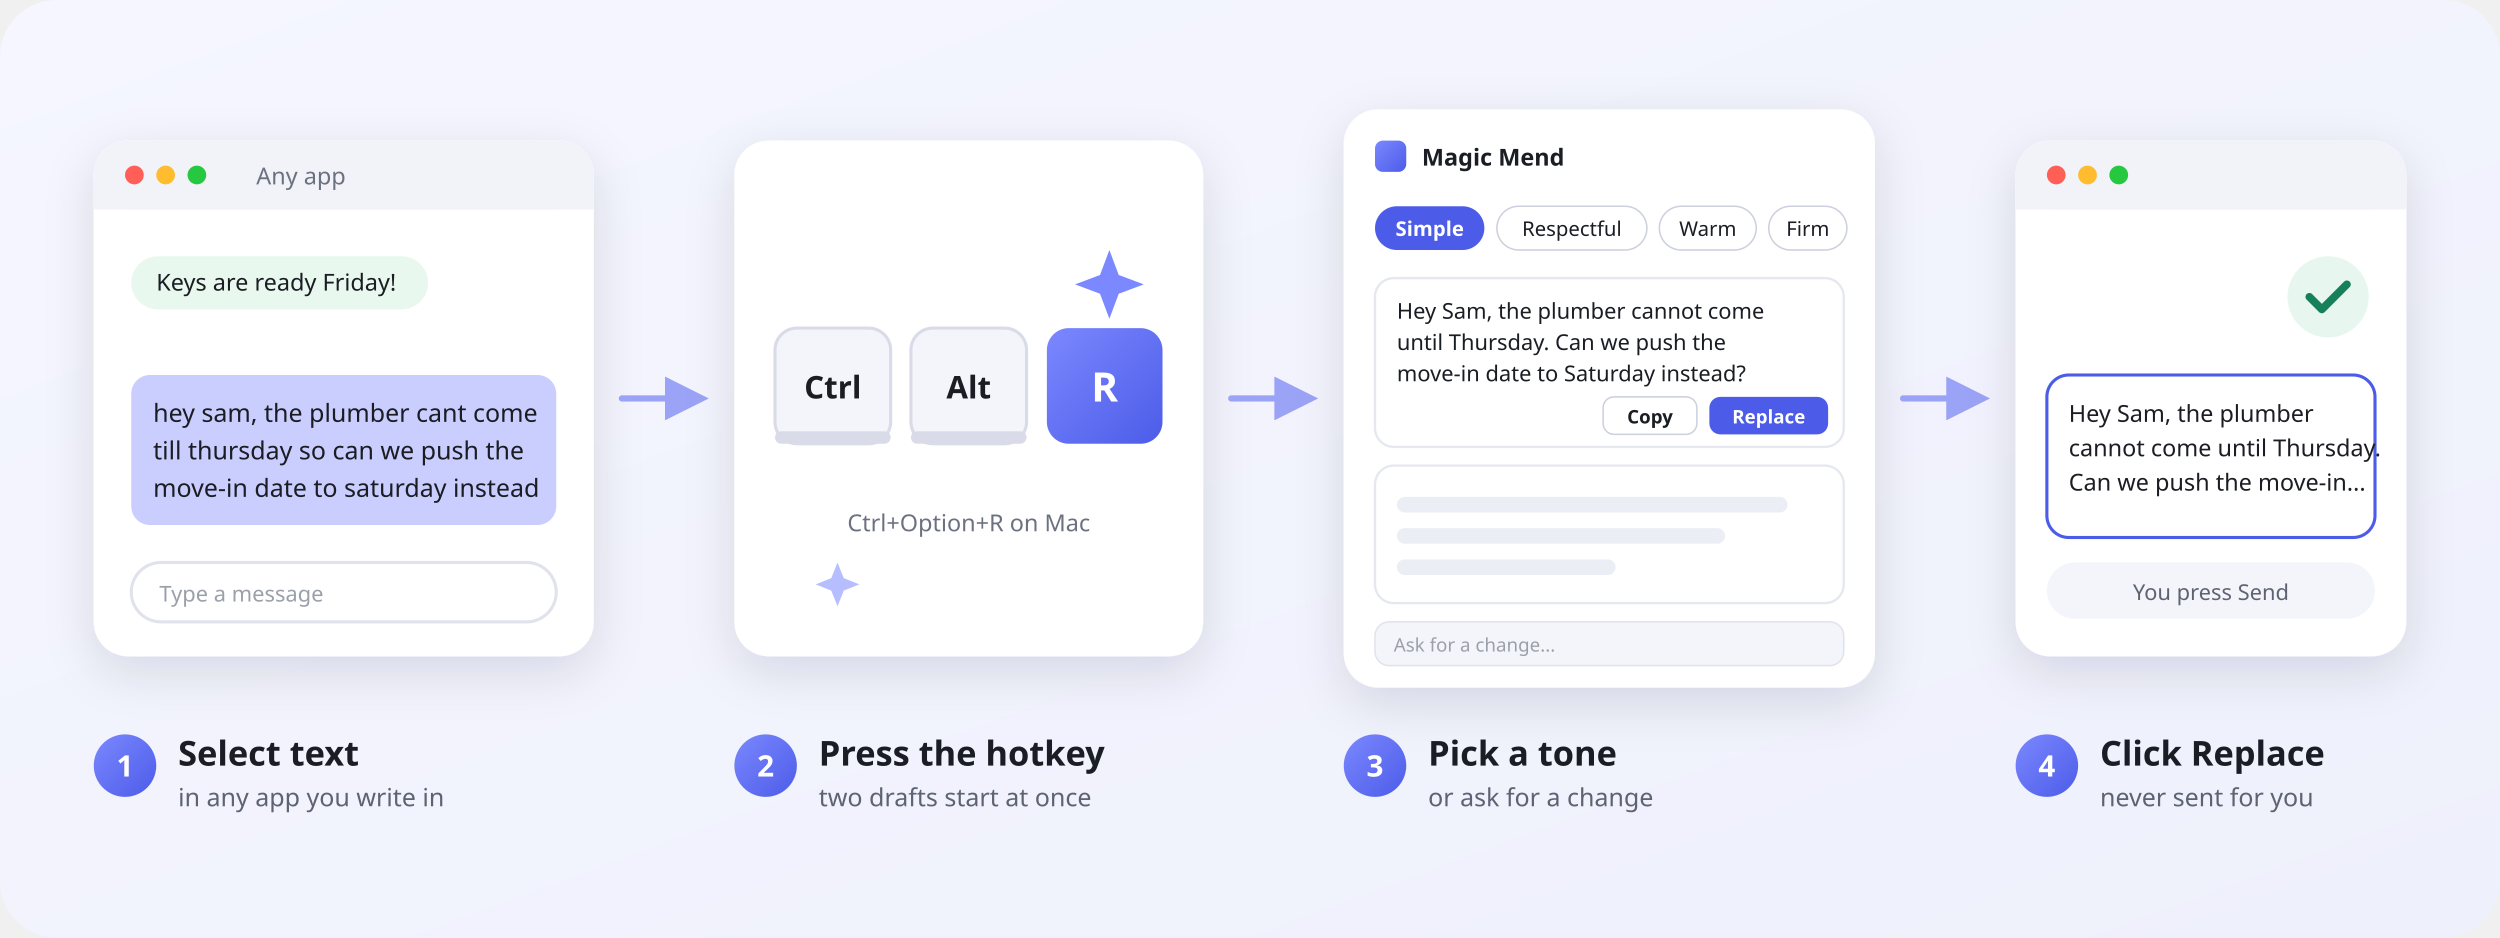
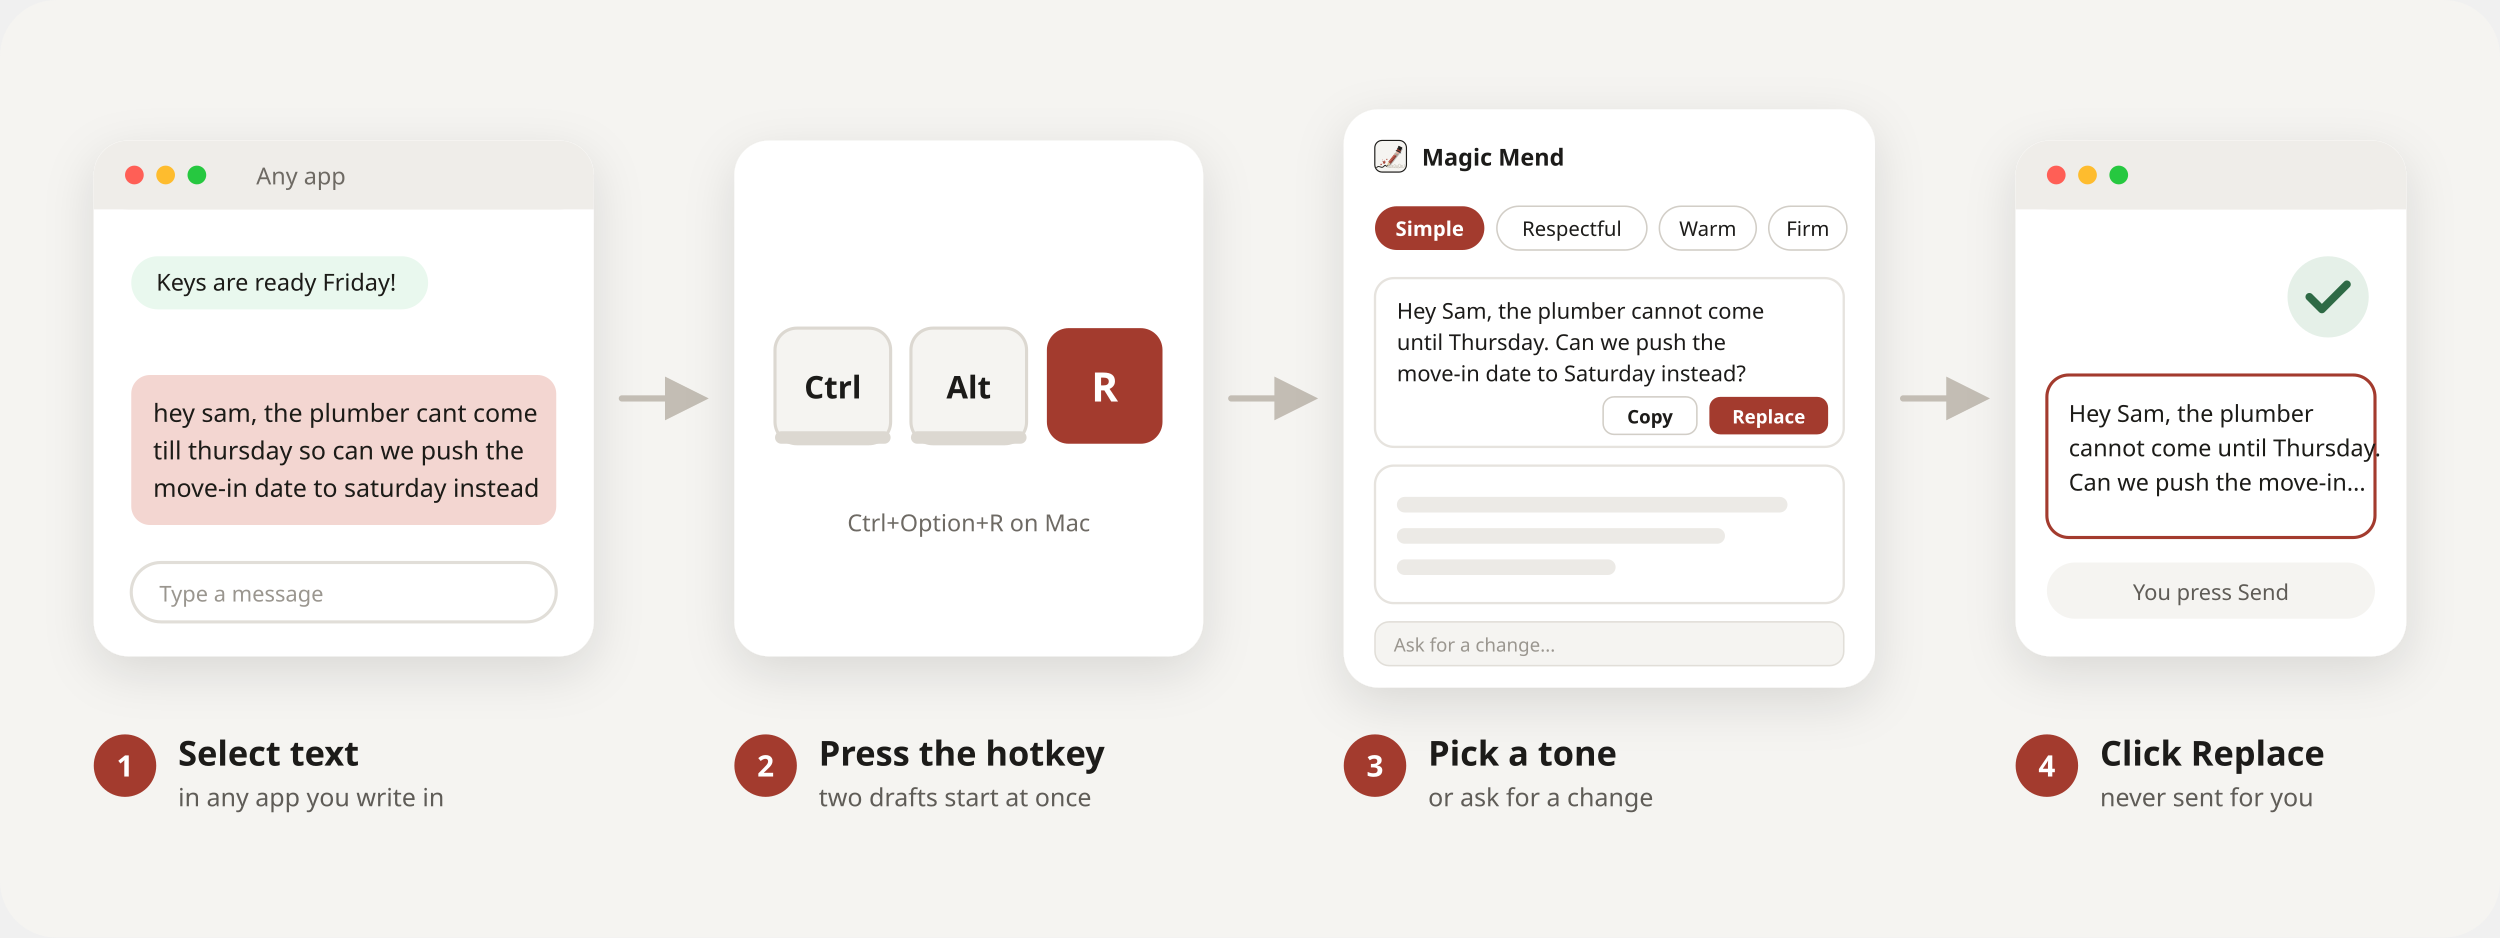
<svg xmlns="http://www.w3.org/2000/svg" viewBox="0 0 1600 600" font-family="Segoe UI, Segoe UI Variable Display, sans-serif">
  <defs>
-     <linearGradient id="bg" x1="0" y1="0" x2="1" y2="1">
-       <stop offset="0" stop-color="#F5F6FF" />
-       <stop offset="1" stop-color="#EEF0FB" />
-     </linearGradient>
-     <linearGradient id="accent" x1="0" y1="0" x2="1" y2="1">
-       <stop offset="0" stop-color="#7B88FF" />
-       <stop offset="1" stop-color="#4C5CE8" />
-     </linearGradient>
    <filter id="shadow" x="-20%" y="-20%" width="140%" height="150%">
-       <feDropShadow dx="0" dy="10" stdDeviation="16" flood-color="#1B1D3A" flood-opacity="0.12" />
+       <feDropShadow dx="0" dy="10" stdDeviation="16" flood-color="#1C1B19" flood-opacity="0.12" />
    </filter>
    <marker id="arrow" viewBox="0 0 10 10" refX="8" refY="5" markerWidth="7" markerHeight="7" orient="auto">
-       <path d="M0 0 L10 5 L0 10 z" fill="#9AA3F5" />
+       <path d="M0 0 L10 5 L0 10 z" fill="#C3BDB4" />
    </marker>
  </defs>
-   <rect width="1600" height="600" rx="36" fill="url(#bg)" />
+   <rect width="1600" height="600" rx="36" fill="#F5F4F1" />
  <g transform="translate(60 90)" filter="url(#shadow)">
    <rect width="320" height="330" rx="22" fill="#fff" />
-     <rect width="320" height="44" rx="22" fill="#F2F3F8" />
-     <rect y="22" width="320" height="22" fill="#F2F3F8" />
+     <rect width="320" height="44" rx="22" fill="#EFEDE9" />
+     <rect y="22" width="320" height="22" fill="#EFEDE9" />
    <circle cx="26" cy="22" r="6" fill="#FF5F57" />
    <circle cx="46" cy="22" r="6" fill="#FEBC2E" />
    <circle cx="66" cy="22" r="6" fill="#28C840" />
-     <text x="104" y="28" font-size="15" fill="#6B7180">Any app</text>
+     <text x="104" y="28" font-size="15" fill="#6E6A64">Any app</text>
    <rect x="24" y="74" width="190" height="34" rx="17" fill="#E9F8EE" />
-     <text x="40" y="96" font-size="15" fill="#1B1D24">Keys are ready Friday!</text>
-     <rect x="24" y="150" width="272" height="96" rx="12" fill="#C9CEFF" />
-     <text x="38" y="180" font-size="16" fill="#1B1D24">hey sam, the plumber cant come</text>
-     <text x="38" y="204" font-size="16" fill="#1B1D24">till thursday so can we push the</text>
-     <text x="38" y="228" font-size="16" fill="#1B1D24">move-in date to saturday instead</text>
-     <rect x="24" y="270" width="272" height="38" rx="19" fill="none" stroke="#E1E3EC" stroke-width="2" />
-     <text x="42" y="295" font-size="14" fill="#9AA0AA">Type a message</text>
+     <text x="40" y="96" font-size="15" fill="#1C1B19">Keys are ready Friday!</text>
+     <rect x="24" y="150" width="272" height="96" rx="12" fill="#F3D6D1" />
+     <text x="38" y="180" font-size="16" fill="#1C1B19">hey sam, the plumber cant come</text>
+     <text x="38" y="204" font-size="16" fill="#1C1B19">till thursday so can we push the</text>
+     <text x="38" y="228" font-size="16" fill="#1C1B19">move-in date to saturday instead</text>
+     <rect x="24" y="270" width="272" height="38" rx="19" fill="none" stroke="#E1DED8" stroke-width="2" />
+     <text x="42" y="295" font-size="14" fill="#9A968F">Type a message</text>
  </g>
  <g transform="translate(60 470)">
-     <circle cx="20" cy="20" r="20" fill="url(#accent)" />
+     <circle cx="20" cy="20" r="20" fill="#A33B2E" />
    <text x="20" y="27" font-size="19" font-weight="700" fill="#fff" text-anchor="middle">1</text>
-     <text x="54" y="20" font-size="22" font-weight="700" fill="#1B1D24">Select text</text>
-     <text x="54" y="46" font-size="16" fill="#5D6372">in any app you write in</text>
+     <text x="54" y="20" font-size="22" font-weight="700" fill="#1C1B19">Select text</text>
+     <text x="54" y="46" font-size="16" fill="#5F5C57">in any app you write in</text>
  </g>
-   <path d="M398 255 L448 255" stroke="#9AA3F5" stroke-width="4" stroke-linecap="round" marker-end="url(#arrow)" />
+   <path d="M398 255 L448 255" stroke="#C3BDB4" stroke-width="4" stroke-linecap="round" marker-end="url(#arrow)" />
  <g transform="translate(470 90)" filter="url(#shadow)">
    <rect width="300" height="330" rx="22" fill="#fff" />
  </g>
  <g transform="translate(470 90)">
    <g transform="translate(26 120)">
-       <rect width="74" height="74" rx="14" fill="#F4F5FA" stroke="#D9DCE8" stroke-width="2" />
-       <rect y="66" width="74" height="8" rx="4" fill="#D9DCE8" />
-       <text x="37" y="45" font-size="20" font-weight="600" fill="#1B1D24" text-anchor="middle">Ctrl</text>
-       <rect x="87" width="74" height="74" rx="14" fill="#F4F5FA" stroke="#D9DCE8" stroke-width="2" />
-       <rect x="87" y="66" width="74" height="8" rx="4" fill="#D9DCE8" />
-       <text x="124" y="45" font-size="20" font-weight="600" fill="#1B1D24" text-anchor="middle">Alt</text>
-       <rect x="174" width="74" height="74" rx="14" fill="url(#accent)" />
+       <rect width="74" height="74" rx="14" fill="#F5F4F1" stroke="#DCD8D1" stroke-width="2" />
+       <rect y="66" width="74" height="8" rx="4" fill="#DCD8D1" />
+       <text x="37" y="45" font-size="20" font-weight="600" fill="#1C1B19" text-anchor="middle">Ctrl</text>
+       <rect x="87" width="74" height="74" rx="14" fill="#F5F4F1" stroke="#DCD8D1" stroke-width="2" />
+       <rect x="87" y="66" width="74" height="8" rx="4" fill="#DCD8D1" />
+       <text x="124" y="45" font-size="20" font-weight="600" fill="#1C1B19" text-anchor="middle">Alt</text>
+       <rect x="174" width="74" height="74" rx="14" fill="#A33B2E" />
      <text x="211" y="47" font-size="26" font-weight="700" fill="#fff" text-anchor="middle">R</text>
    </g>
-     <text x="150" y="250" font-size="15" fill="#6B7180" text-anchor="middle">Ctrl+Option+R on Mac</text>
-     <path d="M240 70 l6 16 l16 6 l-16 6 l-6 16 l-6 -16 l-16 -6 l16 -6 z" fill="#7B88FF" />
-     <path d="M66 270 l4 10 l10 4 l-10 4 l-4 10 l-4 -10 l-10 -4 l10 -4 z" fill="#B7BEFF" />
+     <text x="150" y="250" font-size="15" fill="#6E6A64" text-anchor="middle">Ctrl+Option+R on Mac</text>
  </g>
  <g transform="translate(470 470)">
-     <circle cx="20" cy="20" r="20" fill="url(#accent)" />
+     <circle cx="20" cy="20" r="20" fill="#A33B2E" />
    <text x="20" y="27" font-size="19" font-weight="700" fill="#fff" text-anchor="middle">2</text>
-     <text x="54" y="20" font-size="22" font-weight="700" fill="#1B1D24">Press the hotkey</text>
-     <text x="54" y="46" font-size="16" fill="#5D6372">two drafts start at once</text>
+     <text x="54" y="20" font-size="22" font-weight="700" fill="#1C1B19">Press the hotkey</text>
+     <text x="54" y="46" font-size="16" fill="#5F5C57">two drafts start at once</text>
  </g>
-   <path d="M788 255 L838 255" stroke="#9AA3F5" stroke-width="4" stroke-linecap="round" marker-end="url(#arrow)" />
+   <path d="M788 255 L838 255" stroke="#C3BDB4" stroke-width="4" stroke-linecap="round" marker-end="url(#arrow)" />
  <g transform="translate(860 70)" filter="url(#shadow)">
    <rect width="340" height="370" rx="22" fill="#fff" />
  </g>
  <g transform="translate(860 70)">
-     <rect x="20" y="20" width="20" height="20" rx="5" fill="url(#accent)" />
-     <text x="50" y="36" font-size="15" font-weight="700" fill="#1B1D24">Magic Mend</text>
+     <svg x="18" y="18" width="24" height="24" viewBox="0 0 1024 1024">
+       <rect x="80" y="80" width="864" height="864" rx="200" fill="#F5F4F1" stroke="#1C1B19" stroke-width="32" />
+       <path d="M 430.0 748.0 L 425.5 748.2 L 421.0 750.1 L 417.0 753.6 L 413.7 758.7 L 411.5 765.1 L 410.6 772.6 L 411.2 780.8 L 413.5 789.3 L 417.5 797.8 L 423.2 805.7 L 430.4 812.7 L 439.0 818.4 L 448.7 822.5 L 459.1 824.7 L 469.9 824.9 L 480.6 823.0 L 490.9 819.0 L 500.2 813.0 L 508.4 805.4 L 514.9 796.4 L 519.6 786.4 L 522.2 776.0 L 522.8 765.6 L 521.3 755.7 L 517.9 746.8 L 512.8 739.5 L 506.3 734.0 L 498.8 730.8 L 490.9 730.7 L 483.4 734.1 L 476.9 739.7 L 471.9 747.1 L 468.5 756.0 L 467.1 765.8 L 467.7 776.1 L 470.4 786.4 L 474.9 796.1 L 481.3 804.9 L 489.1 812.3 L 498.0 818.1 L 507.7 822.0 L 517.8 823.9 L 527.8 823.9 L 537.5 822.0 L 546.4 818.5 L 554.2 813.5 L 560.8 807.5 L 565.9 800.7 L 569.6 793.6 L 571.8 786.5 L 572.5 779.8 L 572.0 773.9 L 570.4 768.9 L 568.1 765.1 L 565.2 762.6 L 562.1 761.6 L 559.0 761.9 L 556.0 761.8 L 553.0 762.7 L 550.2 764.9 L 547.9 768.5 L 546.3 773.2 L 545.7 778.8 L 546.3 785.1 L 548.2 791.8 L 551.6 798.6 L 556.3 805.1 L 562.3 811.0 L 569.5 815.9 L 577.8 819.5 L 586.7 821.6 L 596.1 822.0 L 605.6 820.7 L 614.7 817.6 L 623.3 812.7 L 630.8 806.4 L 637.0 798.7 L 641.8 790.2 L 644.8 781.1 L 645.9 771.8 L 645.3 762.9 L 643.0 754.8 L 639.1 747.9 L 633.8 742.6 L 627.7 739.2 L 620.9 738.4 L 614.4 741.1 L 608.6 745.9 L 604.0 752.5 L 600.8 760.5 L 599.2 769.5 L 599.4 779.1 L 601.5 788.9 L 605.4 798.3 L 611.0 807.1 L 618.1 814.7 L 626.4 820.9 L 635.5 825.4 L 645.2 828.1 L 655.0 829.0 L 664.6 828.0 L 673.6 825.4 L 681.8 821.2 L 688.8 815.8 L 694.5 809.4 L 698.7 802.6 L 701.4 795.5 L 702.6 788.6 L 702.5 782.3 L 701.1 776.9 L 698.7 772.5 L 695.6 769.5 L 692.0 767.9 L 688.2 767.8 L 684.4 767.3 L 680.5 767.6 L 676.8 769.4 L 673.6 772.8 L 671.2 777.6 L 669.9 783.5 L 669.9 790.4 L 671.4 797.8 L 674.6 805.4 L 679.5 812.7 L 686.0 819.4 L 693.9 825.0 L 703.1 829.1 L 713.2 831.5 L 723.9 831.9 L 734.8 830.2 L 745.5 826.4 L 755.4 820.5 L 764.3 812.6 L 771.6 803.2 L 777.2 792.6 L 780.7 781.2 L 782.0 769.6 L 781.2 758.2 L 778.2 747.7 L 773.2 738.6 L 766.7 731.3 L 758.8 726.3 L 750.2 724.2 L 741.7 727.0 L 734.2 732.3 L 728.1 739.7 L 723.8 748.7 L 721.5 759.0 L 721.4 770.0 L 723.4 781.0 L 727.6 791.6 L 733.7 801.3 L 741.5 809.7 L 750.6 816.3 L 760.7 821.0 L 771.3 823.6 L 782.1 824.1 L 792.4 822.6 L 802.1 819.1 L 810.7 814.1 L 818.1 807.8 L 823.9 800.6 L 828.1 792.9 L 830.7 785.2 L 831.7 777.7 L 831.4 771.0 L 829.8 765.2 L 827.3 760.7 L 824.2 757.5 L 820.7 755.8 L 817.2 755.6 L 813.8 755.9 L 810.5 756.9 L 807.5 759.3 L 805.0 762.9 L 803.3 767.6 L 802.6 773.3 L 803.0 779.7 L 804.8 786.4 L 808.0 793.2 L 812.4 799.6 L 818.2 805.5 L 825.1 810.4 L 833.0 814.1 L 841.5 816.3 L 850.4 817.0 L 859.4 816.1 L 868.2 813.5 L 876.3 809.3 L 883.6 803.7 L 889.7 797.0 L 894.4 789.4 L 897.6 781.3 L 899.2 773.1 L 899.1 765.1 L 897.6 757.9 L 894.6 751.6 L 890.5 746.7 L 885.5 743.4 L 880.0 742.0" stroke="#C9C3B9" stroke-width="14" fill="none" stroke-linecap="round" stroke-linejoin="round" />
+       <path d="M130 822 C 190 742, 262 858, 320 794 S 368 772, 404 788" stroke="#1C1B19" stroke-width="26" fill="none" stroke-linecap="round" />
+       <path d="M 340.4 630.4 L 348.7 660.8 L 379.3 668.0 L 353.0 685.3 L 355.6 716.6 L 331.1 697.0 L 302.0 709.1 L 313.2 679.7 L 292.7 655.8 L 324.1 657.3 Z" fill="#A33B2E" stroke="#A33B2E" stroke-width="8.3" stroke-linejoin="round" />
+       <path d="M 249.0 712.5 L 258.5 725.9 L 274.8 724.0 L 265.0 737.2 L 271.8 752.1 L 256.3 746.8 L 244.2 757.9 L 244.4 741.5 L 230.1 733.5 L 245.8 728.6 Z" fill="#A33B2E" stroke="#A33B2E" stroke-width="4.3" stroke-linejoin="round" />
+       <path d="M 414.8 579.2 L 415.6 592.9 L 428.0 598.7 L 415.2 603.7 L 413.5 617.2 L 404.9 606.6 L 391.4 609.2 L 398.8 597.7 L 392.2 585.7 L 405.5 589.2 Z" fill="#A33B2E" stroke="#A33B2E" stroke-width="3.6" stroke-linejoin="round" />
+       <circle cx="292" cy="612" r="9" fill="#A33B2E" />
+       <g transform="translate(420 814) rotate(38) scale(0.7)">
+         <path d="M0 0 L -60 -170 V -700 Q -60 -728 -32 -728 H 32 Q 60 -728 60 -700 V -170 Z" fill="#1C1B19" opacity="0.28" />
+         <g transform="rotate(-12 0 -730)">
+           <path d="M-104 -716 H 104 V -748 H 74 L 82 -930 H -82 L -74 -748 H -104 Z" fill="#1C1B19" opacity="0.28" />
+         </g>
+       </g>
+       <g transform="translate(404 788) rotate(38) scale(0.7)">
+         <path d="M-60 -170 V -560 H -20 V -170 Z" fill="#BE4A3B" />
+         <path d="M-20 -170 V -560 H 20 V -170 Z" fill="#A33B2E" />
+         <path d="M20 -170 V -560 H 60 V -170 Z" fill="#86291F" />
+         <path d="M-60 -170 Q -40 -150 -20 -170 Q 0 -150 20 -170 Q 40 -150 60 -170 L 0 0 Z" fill="#E6CFA6" />
+         <path d="M-20 -170 Q 0 -150 20 -170 L 0 0 Z" fill="#D8BC8E" />
+         <path d="M-19 -56 L 0 0 L 19 -56 Q 0 -48 -19 -56 Z" fill="#2E2C29" />
+         <rect x="-62" y="-640" width="124" height="82" fill="#BDB6AA" />
+         <rect x="-62" y="-640" width="40" height="82" fill="#D2CCC1" />
+         <rect x="22" y="-640" width="40" height="82" fill="#9C958A" />
+         <path d="M-62 -584 H 62 M-62 -614 H 62" stroke="#7E776D" stroke-width="8" />
+         <path d="M-58 -640 V -700 Q -58 -726 -32 -726 H 32 Q 58 -726 58 -700 V -640 Z" fill="#E7B3A6" />
+         <path d="M18 -640 V -722 Q 40 -718 58 -700 V -640 Z" fill="#D49787" />
+         <g transform="rotate(-12 0 -730)">
+           <rect x="-106" y="-750" width="212" height="34" rx="17" fill="#1C1B19" />
+           <path d="M-74 -744 L -82 -930 Q -82 -944 -68 -944 H 68 Q 82 -944 82 -930 L 74 -744 Z" fill="#1C1B19" />
+           <path d="M-74 -744 L -82 -930 Q -82 -944 -68 -944 H -40 L -36 -744 Z" fill="#35322E" />
+           <path d="M-76 -760 H 76 L 78 -808 H -78 Z" fill="#A33B2E" />
+         </g>
+       </g>
+     </svg>
+     <text x="50" y="36" font-size="15" font-weight="700" fill="#1C1B19">Magic Mend</text>
    <g font-size="13">
-       <rect x="20" y="62" width="70" height="28" rx="14" fill="#4C5CE8" />
+       <rect x="20" y="62" width="70" height="28" rx="14" fill="#A33B2E" />
      <text x="55" y="81" fill="#fff" font-weight="600" text-anchor="middle">Simple</text>
-       <rect x="98" y="62" width="96" height="28" rx="14" fill="none" stroke="#CDD1DD" />
-       <text x="146" y="81" fill="#1B1D24" text-anchor="middle">Respectful</text>
-       <rect x="202" y="62" width="62" height="28" rx="14" fill="none" stroke="#CDD1DD" />
-       <text x="233" y="81" fill="#1B1D24" text-anchor="middle">Warm</text>
-       <rect x="272" y="62" width="50" height="28" rx="14" fill="none" stroke="#CDD1DD" />
-       <text x="297" y="81" fill="#1B1D24" text-anchor="middle">Firm</text>
+       <rect x="98" y="62" width="96" height="28" rx="14" fill="none" stroke="#D2CEC7" />
+       <text x="146" y="81" fill="#1C1B19" text-anchor="middle">Respectful</text>
+       <rect x="202" y="62" width="62" height="28" rx="14" fill="none" stroke="#D2CEC7" />
+       <text x="233" y="81" fill="#1C1B19" text-anchor="middle">Warm</text>
+       <rect x="272" y="62" width="50" height="28" rx="14" fill="none" stroke="#D2CEC7" />
+       <text x="297" y="81" fill="#1C1B19" text-anchor="middle">Firm</text>
    </g>
-     <rect x="20" y="108" width="300" height="108" rx="12" fill="#fff" stroke="#E6E8F0" stroke-width="1.5" />
-     <text x="34" y="134" font-size="14" fill="#1B1D24">Hey Sam, the plumber cannot come</text>
-     <text x="34" y="154" font-size="14" fill="#1B1D24">until Thursday. Can we push the</text>
-     <text x="34" y="174" font-size="14" fill="#1B1D24">move-in date to Saturday instead?</text>
-     <rect x="166" y="184" width="60" height="24" rx="7" fill="none" stroke="#CDD1DD" />
-     <text x="196" y="201" font-size="12" font-weight="600" fill="#1B1D24" text-anchor="middle">Copy</text>
-     <rect x="234" y="184" width="76" height="24" rx="7" fill="#4C5CE8" />
+     <rect x="20" y="108" width="300" height="108" rx="12" fill="#fff" stroke="#E6E3DE" stroke-width="1.5" />
+     <text x="34" y="134" font-size="14" fill="#1C1B19">Hey Sam, the plumber cannot come</text>
+     <text x="34" y="154" font-size="14" fill="#1C1B19">until Thursday. Can we push the</text>
+     <text x="34" y="174" font-size="14" fill="#1C1B19">move-in date to Saturday instead?</text>
+     <rect x="166" y="184" width="60" height="24" rx="7" fill="none" stroke="#D2CEC7" />
+     <text x="196" y="201" font-size="12" font-weight="600" fill="#1C1B19" text-anchor="middle">Copy</text>
+     <rect x="234" y="184" width="76" height="24" rx="7" fill="#A33B2E" />
    <text x="272" y="201" font-size="12" font-weight="600" fill="#fff" text-anchor="middle">Replace</text>
-     <rect x="20" y="228" width="300" height="88" rx="12" fill="#fff" stroke="#E6E8F0" stroke-width="1.5" />
-     <rect x="34" y="248" width="250" height="10" rx="5" fill="#ECEEF5" />
-     <rect x="34" y="268" width="210" height="10" rx="5" fill="#ECEEF5" />
-     <rect x="34" y="288" width="140" height="10" rx="5" fill="#ECEEF5" />
-     <rect x="20" y="328" width="300" height="28" rx="9" fill="#F4F5FA" stroke="#E1E3EC" />
-     <text x="32" y="347" font-size="12" fill="#9AA0AA">Ask for a change...</text>
+     <rect x="20" y="228" width="300" height="88" rx="12" fill="#fff" stroke="#E6E3DE" stroke-width="1.5" />
+     <rect x="34" y="248" width="250" height="10" rx="5" fill="#ECEAE6" />
+     <rect x="34" y="268" width="210" height="10" rx="5" fill="#ECEAE6" />
+     <rect x="34" y="288" width="140" height="10" rx="5" fill="#ECEAE6" />
+     <rect x="20" y="328" width="300" height="28" rx="9" fill="#F5F4F1" stroke="#E1DED8" />
+     <text x="32" y="347" font-size="12" fill="#9A968F">Ask for a change...</text>
  </g>
  <g transform="translate(860 470)">
-     <circle cx="20" cy="20" r="20" fill="url(#accent)" />
+     <circle cx="20" cy="20" r="20" fill="#A33B2E" />
    <text x="20" y="27" font-size="19" font-weight="700" fill="#fff" text-anchor="middle">3</text>
-     <text x="54" y="20" font-size="22" font-weight="700" fill="#1B1D24">Pick a tone</text>
-     <text x="54" y="46" font-size="16" fill="#5D6372">or ask for a change</text>
+     <text x="54" y="20" font-size="22" font-weight="700" fill="#1C1B19">Pick a tone</text>
+     <text x="54" y="46" font-size="16" fill="#5F5C57">or ask for a change</text>
  </g>
-   <path d="M1218 255 L1268 255" stroke="#9AA3F5" stroke-width="4" stroke-linecap="round" marker-end="url(#arrow)" />
+   <path d="M1218 255 L1268 255" stroke="#C3BDB4" stroke-width="4" stroke-linecap="round" marker-end="url(#arrow)" />
  <g transform="translate(1290 90)" filter="url(#shadow)">
    <rect width="250" height="330" rx="22" fill="#fff" />
-     <rect width="250" height="44" rx="22" fill="#F2F3F8" />
-     <rect y="22" width="250" height="22" fill="#F2F3F8" />
+     <rect width="250" height="44" rx="22" fill="#EFEDE9" />
+     <rect y="22" width="250" height="22" fill="#EFEDE9" />
    <circle cx="26" cy="22" r="6" fill="#FF5F57" />
    <circle cx="46" cy="22" r="6" fill="#FEBC2E" />
    <circle cx="66" cy="22" r="6" fill="#28C840" />
-     <rect x="20" y="150" width="210" height="104" rx="14" fill="none" stroke="#4C5CE8" stroke-width="2" />
-     <text x="34" y="180" font-size="15" fill="#1B1D24">Hey Sam, the plumber</text>
-     <text x="34" y="202" font-size="15" fill="#1B1D24">cannot come until Thursday.</text>
-     <text x="34" y="224" font-size="15" fill="#1B1D24">Can we push the move-in...</text>
-     <rect x="20" y="270" width="210" height="36" rx="18" fill="#F4F5FA" />
-     <text x="125" y="294" font-size="14" fill="#5D6372" text-anchor="middle">You press Send</text>
-     <circle cx="200" cy="100" r="26" fill="#E7F7EF" />
-     <path d="M188 100 l8 8 l16 -16" stroke="#12805C" stroke-width="5" fill="none" stroke-linecap="round" stroke-linejoin="round" />
+     <rect x="20" y="150" width="210" height="104" rx="14" fill="none" stroke="#A33B2E" stroke-width="2" />
+     <text x="34" y="180" font-size="15" fill="#1C1B19">Hey Sam, the plumber</text>
+     <text x="34" y="202" font-size="15" fill="#1C1B19">cannot come until Thursday.</text>
+     <text x="34" y="224" font-size="15" fill="#1C1B19">Can we push the move-in...</text>
+     <rect x="20" y="270" width="210" height="36" rx="18" fill="#F5F4F1" />
+     <text x="125" y="294" font-size="14" fill="#5F5C57" text-anchor="middle">You press Send</text>
+     <circle cx="200" cy="100" r="26" fill="#E5F0E8" />
+     <path d="M188 100 l8 8 l16 -16" stroke="#2F6B45" stroke-width="5" fill="none" stroke-linecap="round" stroke-linejoin="round" />
  </g>
  <g transform="translate(1290 470)">
-     <circle cx="20" cy="20" r="20" fill="url(#accent)" />
+     <circle cx="20" cy="20" r="20" fill="#A33B2E" />
    <text x="20" y="27" font-size="19" font-weight="700" fill="#fff" text-anchor="middle">4</text>
-     <text x="54" y="20" font-size="22" font-weight="700" fill="#1B1D24">Click Replace</text>
-     <text x="54" y="46" font-size="16" fill="#5D6372">never sent for you</text>
+     <text x="54" y="20" font-size="22" font-weight="700" fill="#1C1B19">Click Replace</text>
+     <text x="54" y="46" font-size="16" fill="#5F5C57">never sent for you</text>
  </g>
</svg>
